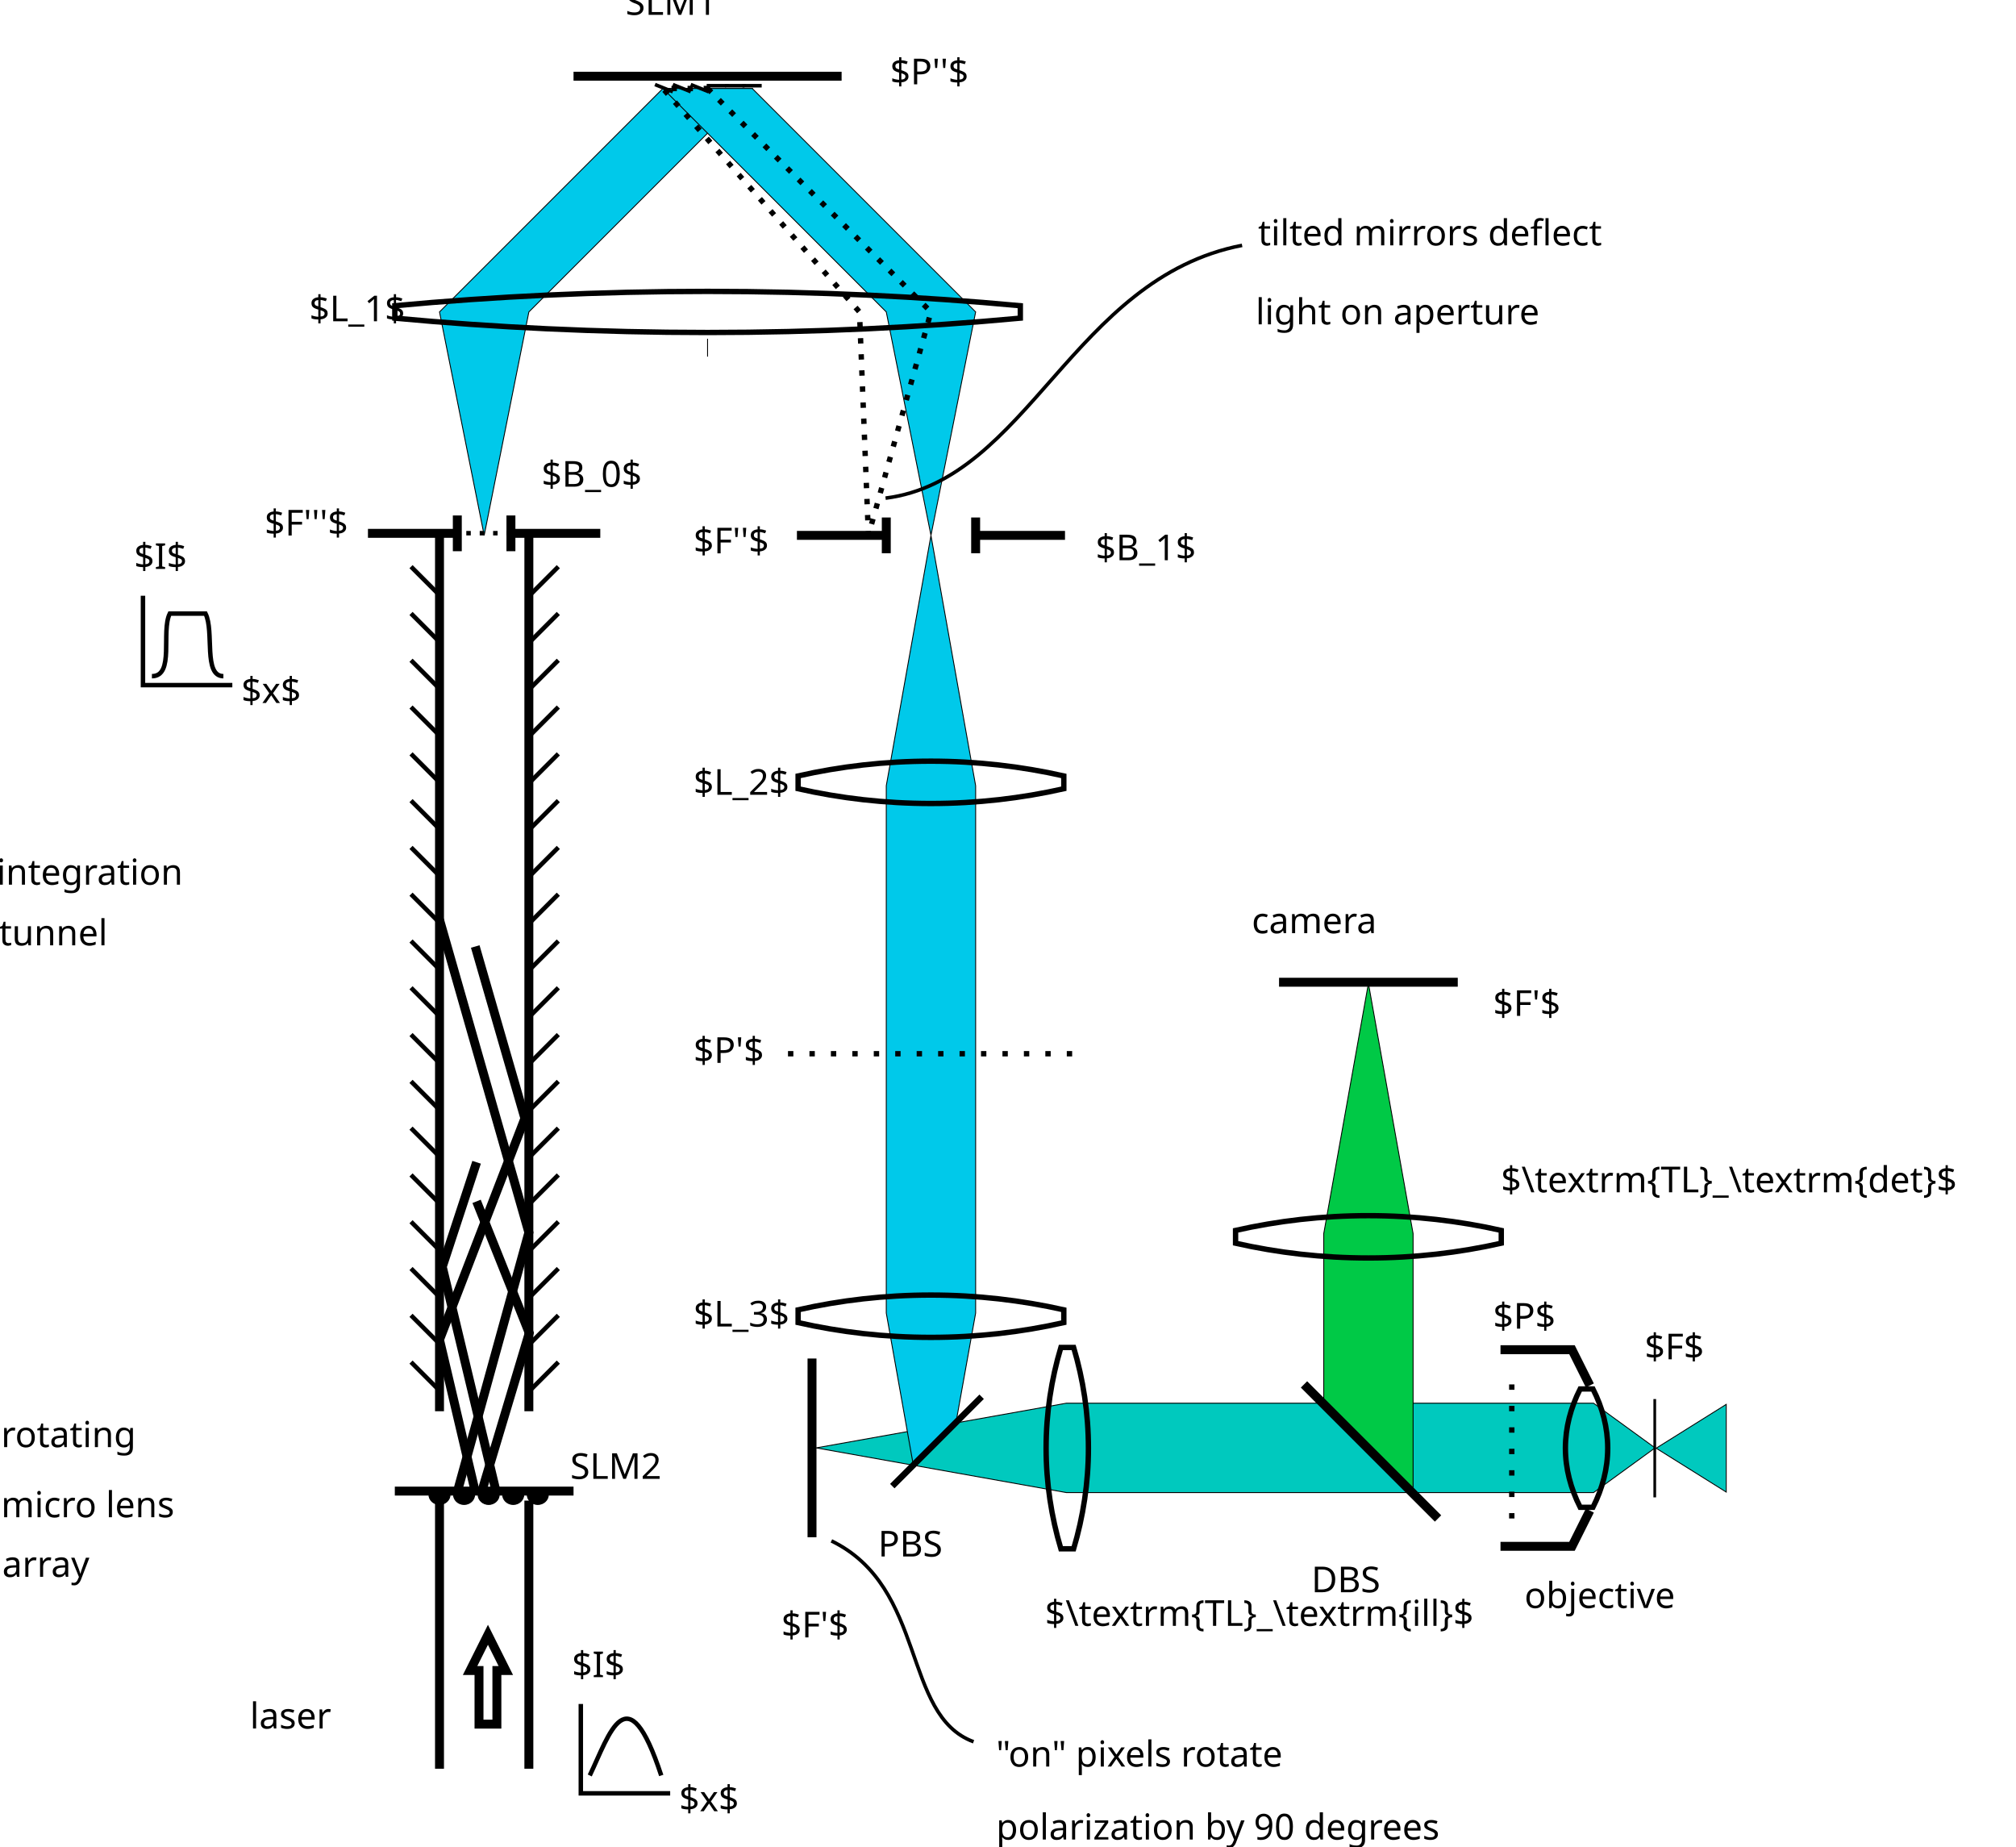
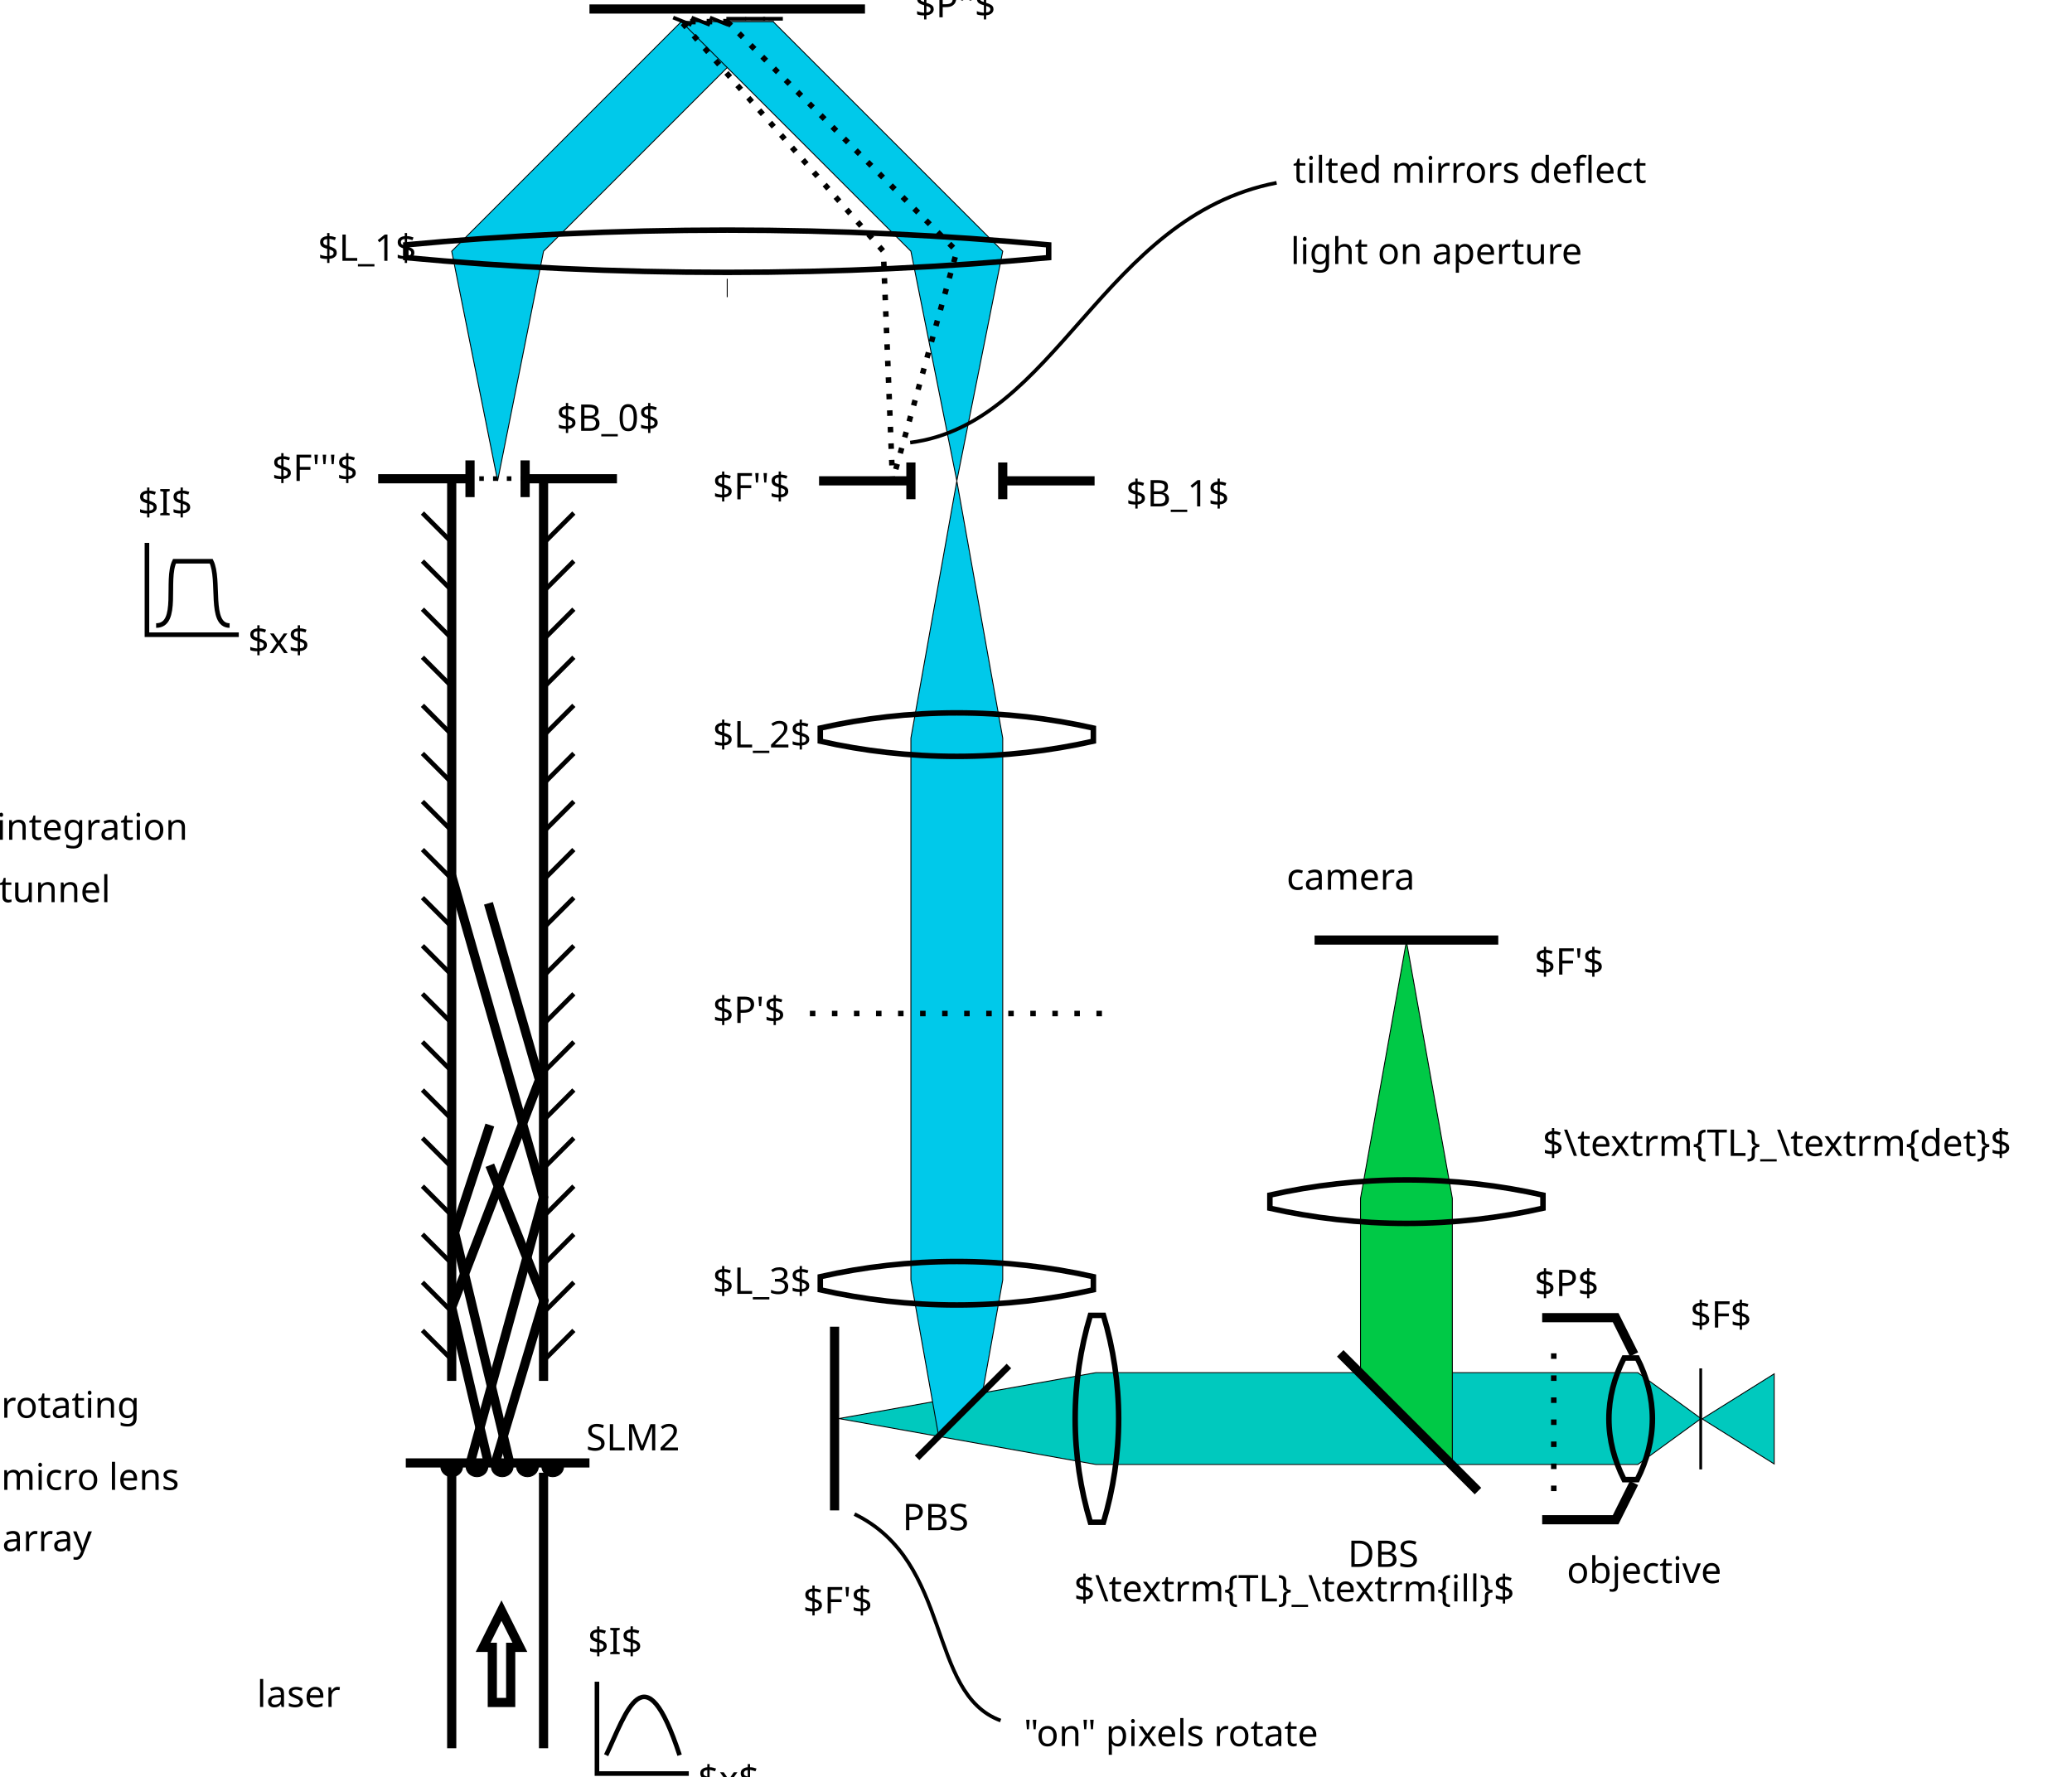
- <svg xmlns="http://www.w3.org/2000/svg" width="225.613" height="206.658" id="svg2" version="1.1">
+ <svg xmlns="http://www.w3.org/2000/svg" width="225.613" height="193.441" id="svg2" version="1.1">
  <defs id="defs4">
    </defs>
-   <g id="layer1" transform="translate(-40.81473,-372.459)">
+   <g id="layer1" transform="translate(-40.81473,-380.0065)">
    <path style="fill:none;stroke:#000000;stroke-width:1;stroke-opacity:1" d="m 100,432.362 0,98 m -10,0 0,-98" id="rect2993" />
    <g id="g3831" transform="matrix(1,0,0,-1,0,1221.658)">
      <path id="path3763" d="m 85,682.362 c 20,0 20,0 20,0" style="fill:none;stroke:#000000;stroke-width:1px;stroke-linecap:butt;stroke-linejoin:miter;stroke-opacity:1" />
      <g transform="translate(0,1.621193)" id="g3824">
-         <path style="fill:#000000;fill-opacity:1;stroke:#000000;stroke-width:0.649;stroke-linecap:butt;stroke-miterlimit:4;stroke-opacity:1;stroke-dasharray:none;stroke-dashoffset:0" id="path3765" d="m 75,684.862 c 0,4.142 -3.358,7.5 -7.5,7.5 -4.142,0 -7.5,-3.358 -7.5,-7.5 0,0 0,0 0,0 l 7.5,0 z" transform="matrix(0.1583423,0,0,-0.1500019,79.31189,783.0928)" />
-         <path style="fill:#000000;fill-opacity:1;stroke:#000000;stroke-width:0.649;stroke-linecap:butt;stroke-miterlimit:4;stroke-opacity:1;stroke-dasharray:none;stroke-dashoffset:0" id="path3765-6" d="m 75,684.862 c 0,4.142 -3.358,7.5 -7.5,7.5 -4.142,0 -7.5,-3.358 -7.5,-7.5 0,0 0,0 0,0 l 7.5,0 z" transform="matrix(0.1583423,0,0,-0.1500019,82.06189,783.0928)" />
-         <path style="fill:#000000;fill-opacity:1;stroke:#000000;stroke-width:0.649;stroke-linecap:butt;stroke-miterlimit:4;stroke-opacity:1;stroke-dasharray:none;stroke-dashoffset:0" id="path3765-7" d="m 75,684.862 c 0,4.142 -3.358,7.5 -7.5,7.5 -4.142,0 -7.5,-3.358 -7.5,-7.5 0,0 0,0 0,0 l 7.5,0 z" transform="matrix(0.1583423,0,0,-0.1500019,84.81189,783.0928)" />
-         <path style="fill:#000000;fill-opacity:1;stroke:#000000;stroke-width:0.649;stroke-linecap:butt;stroke-miterlimit:4;stroke-opacity:1;stroke-dasharray:none;stroke-dashoffset:0" id="path3765-75" d="m 75,684.862 c 0,4.142 -3.358,7.5 -7.5,7.5 -4.142,0 -7.5,-3.358 -7.5,-7.5 0,0 0,0 0,0 l 7.5,0 z" transform="matrix(0.1583423,0,0,-0.1500019,87.56189,783.0928)" />
-         <path style="fill:#000000;fill-opacity:1;stroke:#000000;stroke-width:0.649;stroke-linecap:butt;stroke-miterlimit:4;stroke-opacity:1;stroke-dasharray:none;stroke-dashoffset:0" id="path3765-9" d="m 75,684.862 c 0,4.142 -3.358,7.5 -7.5,7.5 -4.142,0 -7.5,-3.358 -7.5,-7.5 0,0 0,0 0,0 l 7.5,0 z" transform="matrix(0.1583423,0,0,-0.1500019,90.31189,783.0928)" />
+         <path style="fill:#000000;fill-opacity:1;stroke:#000000;stroke-width:0.649;stroke-linecap:butt;stroke-miterlimit:4;stroke-opacity:1;stroke-dasharray:none;stroke-dashoffset:0" id="path3765" d="m 75,684.862 a 7.5,7.5 0 1 1 -15,0 l 7.5,0 z" transform="matrix(0.1583423,0,0,-0.1500019,79.31189,783.0928)" />
+         <path style="fill:#000000;fill-opacity:1;stroke:#000000;stroke-width:0.649;stroke-linecap:butt;stroke-miterlimit:4;stroke-opacity:1;stroke-dasharray:none;stroke-dashoffset:0" id="path3765-6" d="m 75,684.862 a 7.5,7.5 0 1 1 -15,0 l 7.5,0 z" transform="matrix(0.1583423,0,0,-0.1500019,82.06189,783.0928)" />
+         <path style="fill:#000000;fill-opacity:1;stroke:#000000;stroke-width:0.649;stroke-linecap:butt;stroke-miterlimit:4;stroke-opacity:1;stroke-dasharray:none;stroke-dashoffset:0" id="path3765-7" d="m 75,684.862 a 7.5,7.5 0 1 1 -15,0 l 7.5,0 z" transform="matrix(0.1583423,0,0,-0.1500019,84.81189,783.0928)" />
+         <path style="fill:#000000;fill-opacity:1;stroke:#000000;stroke-width:0.649;stroke-linecap:butt;stroke-miterlimit:4;stroke-opacity:1;stroke-dasharray:none;stroke-dashoffset:0" id="path3765-75" d="m 75,684.862 a 7.5,7.5 0 1 1 -15,0 l 7.5,0 z" transform="matrix(0.1583423,0,0,-0.1500019,87.56189,783.0928)" />
+         <path style="fill:#000000;fill-opacity:1;stroke:#000000;stroke-width:0.649;stroke-linecap:butt;stroke-miterlimit:4;stroke-opacity:1;stroke-dasharray:none;stroke-dashoffset:0" id="path3765-9" d="m 75,684.862 a 7.5,7.5 0 1 1 -15,0 l 7.5,0 z" transform="matrix(0.1583423,0,0,-0.1500019,90.31189,783.0928)" />
      </g>
    </g>
    <path style="fill:none;stroke:#000000;stroke-width:1px;stroke-linecap:butt;stroke-linejoin:miter;stroke-opacity:1" d="m 90,570.362 0,-30" id="path3842" />
    <path style="fill:none;stroke:#000000;stroke-width:1px;stroke-linecap:butt;stroke-linejoin:miter;stroke-opacity:1" d="m 100,570.362 0,-30" id="path3844" />
    <path style="fill:none;stroke:#000000;stroke-width:1px;stroke-linecap:butt;stroke-linejoin:miter;stroke-opacity:1" d="m 92,539.362 8,-29 -10,-35" id="path3846" />
    <path style="fill:none;stroke:#000000;stroke-width:1px;stroke-linecap:butt;stroke-linejoin:miter;stroke-opacity:1" d="m 94,539.362 -4,-17 9.554,-24.768 L 94,478.362" id="path3848" />
    <path style="fill:none;stroke:#000000;stroke-width:1px;stroke-linecap:butt;stroke-linejoin:miter;stroke-opacity:1" d="m 94.598,539.782 5.446,-18.17 -5.893,-14.732" id="path3852" />
    <path style="fill:none;stroke:#000000;stroke-width:1px;stroke-linecap:butt;stroke-linejoin:miter;stroke-opacity:1" d="M 96.384,539.559 90.312,514.201 94.152,502.505" id="path3854" />
    <path style="fill:none;stroke:#000000;stroke-width:0.1;stroke-linecap:butt;stroke-linejoin:miter;stroke-miterlimit:4;stroke-opacity:1;stroke-dasharray:none" d="m 120,412.362 0,-2" id="path3884" />
    <path style="fill:#00c9ea;fill-opacity:1;stroke:#000000;stroke-width:0.1;stroke-linecap:butt;stroke-linejoin:miter;stroke-miterlimit:4;stroke-opacity:1;stroke-dasharray:none" d="m 95,432.362 -5,-25 25,-25 10,0 -25,25 z" id="path3895" />
    <path style="fill:#00c9ea;fill-opacity:1;stroke:#000000;stroke-width:0.1;stroke-linecap:butt;stroke-linejoin:miter;stroke-miterlimit:4;stroke-opacity:1;stroke-dasharray:none" d="m 145,432.362 5,-25 -25,-25 -10,0 25,25 z" id="path3895-5" />
    <path style="fill:none;stroke:#000000;stroke-width:1px;stroke-linecap:butt;stroke-linejoin:miter;stroke-opacity:1" d="m 105,380.987 30,0" id="path3886" />
    <path style="fill:none;stroke:#000000;stroke-width:0.6;stroke-linecap:butt;stroke-miterlimit:4;stroke-opacity:1;stroke-dasharray:none;stroke-dashoffset:0" d="m 155,406.667 c -11.126,-1.035 -22.879,-1.605 -35,-1.605 -12.146,0 -23.871,0.567 -35,1.605 l 0,1.39 c 11.129,1.039 22.854,1.605 35,1.605 12.121,0 23.874,-0.571 35,-1.605 l 0,-1.39 z" id="path3856" />
    <path style="fill:none;stroke:#000000;stroke-width:1px;stroke-linecap:butt;stroke-linejoin:miter;stroke-opacity:1" d="m 140,432.362 -10,0" id="path3923" />
    <path style="fill:#00c9be;fill-opacity:1;stroke:#000000;stroke-width:0.1;stroke-linecap:butt;stroke-linejoin:miter;stroke-miterlimit:4;stroke-opacity:1;stroke-dasharray:none" d="m 226.035,534.464 -6.883,-5 -59,0 -28,5 28,5 59,0 z" id="path4033-4" />
    <path style="fill:#00c9ea;fill-opacity:1;stroke:#000000;stroke-width:0.1;stroke-linecap:butt;stroke-linejoin:miter;stroke-miterlimit:4;stroke-opacity:1;stroke-dasharray:none" d="m 60.312,51.875 -5,28 0,59 3.062,17.219 4.688,-4.688 2.25,-12.531 0,-59 -5,-28 z" transform="translate(84.6875,380.5)" id="path4033" />
    <path style="fill:none;stroke:#000000;stroke-width:1px;stroke-linecap:butt;stroke-linejoin:miter;stroke-opacity:1" d="m 150,432.362 10,0" id="path3925" />
    <path style="fill:none;stroke:#000000;stroke-width:1px;stroke-linecap:butt;stroke-linejoin:miter;stroke-opacity:1" d="m 140,430.362 0,4" id="path3927" />
    <path style="fill:none;stroke:#000000;stroke-width:1px;stroke-linecap:butt;stroke-linejoin:miter;stroke-opacity:1" d="m 150,430.362 0,4" id="path3929" />
    <path style="fill:none;stroke:#000000;stroke-width:0.4px;stroke-linecap:butt;stroke-linejoin:miter;stroke-opacity:1" d="m 114.116,381.919 c 2,0.8 2,0.8 2,0.8" id="path3931" />
    <path style="fill:none;stroke:#000000;stroke-width:0.4px;stroke-linecap:butt;stroke-linejoin:miter;stroke-opacity:1" d="m 116.116,381.919 2,0.8" id="path3933" />
    <path style="fill:none;stroke:#000000;stroke-width:0.4px;stroke-linecap:butt;stroke-linejoin:miter;stroke-opacity:1" d="m 118.116,381.919 2,0.8" id="path3935" />
    <path style="fill:none;stroke:#000000;stroke-width:0.4px;stroke-linecap:butt;stroke-linejoin:miter;stroke-opacity:1" d="m 119.903,382.047 c 2.154,0.003 2.154,0.003 2.154,0.003" id="path3931-3" />
    <path style="fill:none;stroke:#000000;stroke-width:0.4px;stroke-linecap:butt;stroke-linejoin:miter;stroke-opacity:1" d="m 121.98,382.047 c 2.154,0.003 2.154,0.003 2.154,0.003" id="path3931-3-3" />
    <path style="fill:none;stroke:#000000;stroke-width:0.4px;stroke-linecap:butt;stroke-linejoin:miter;stroke-opacity:1" d="m 123.903,382.047 c 2.154,0.003 2.154,0.003 2.154,0.003" id="path3931-3-33" />
    <path style="fill:none;stroke:#000000;stroke-width:0.6;stroke-linecap:butt;stroke-linejoin:miter;stroke-miterlimit:4;stroke-opacity:1;stroke-dasharray:0.6, 1.2;stroke-dashoffset:0" d="m 120,382.362 25,25 -7,25 -1,-25 -22,-25 z" id="path3995" />
    <path style="fill:none;stroke:#000000;stroke-width:0.6;stroke-linecap:butt;stroke-miterlimit:4;stroke-opacity:1;stroke-dasharray:none;stroke-dashoffset:0" d="M 159.868,459.279 C 155.142,458.214 150.149,457.627 145,457.627 c -5.159,0 -10.14,0.583 -14.868,1.652 l 0,1.431 c 4.727,1.069 9.708,1.652 14.868,1.652 5.149,0 10.142,-0.587 14.868,-1.652 l 0,-1.431 z" id="path3856-9" />
    <path style="fill:none;stroke:#000000;stroke-width:0.6;stroke-linecap:butt;stroke-miterlimit:4;stroke-opacity:1;stroke-dasharray:none;stroke-dashoffset:0" d="m 159.868,519.015 c -4.726,-1.065 -9.719,-1.652 -14.868,-1.652 -5.159,0 -10.14,0.583 -14.868,1.652 l 0,1.431 c 4.727,1.069 9.708,1.652 14.868,1.652 5.149,0 10.142,-0.587 14.868,-1.652 l 0,-1.431 z" id="path3856-9-4" />
    <path style="fill:none;stroke:#000000;stroke-width:0.6;stroke-linecap:butt;stroke-linejoin:miter;stroke-miterlimit:4;stroke-opacity:1;stroke-dasharray:0.6, 1.8;stroke-dashoffset:0" d="m 129,490.362 32,0" id="path4035" />
    <path style="fill:#00c946;fill-opacity:1;stroke:#000000;stroke-width:0.1;stroke-linecap:butt;stroke-linejoin:miter;stroke-miterlimit:4;stroke-opacity:1;stroke-dasharray:none" d="m 193.956,482.491 -5,28 0,18.969 10,10 0,-28.969 -5,-28 z" id="path4041-0-9" />
    <path style="fill:none;stroke:#000000;stroke-width:0.6;stroke-linecap:butt;stroke-miterlimit:4;stroke-opacity:1;stroke-dasharray:none;stroke-dashoffset:0" d="m 208.824,510.131 c -4.726,-1.065 -9.719,-1.652 -14.868,-1.652 -5.159,0 -10.14,0.583 -14.868,1.652 l 0,1.431 c 4.727,1.069 9.708,1.652 14.868,1.652 5.149,0 10.142,-0.587 14.868,-1.652 l 0,-1.431 z" id="path3856-9-4-5" />
    <path style="fill:none;stroke:#000000;stroke-width:0.6;stroke-linecap:butt;stroke-miterlimit:4;stroke-opacity:1;stroke-dasharray:none;stroke-dashoffset:0" d="m 219.085,541.112 c 1.065,-2.105 1.652,-4.328 1.652,-6.621 0,-2.298 -0.583,-4.516 -1.652,-6.621 l -1.431,0 c -1.069,2.105 -1.652,4.324 -1.652,6.621 0,2.293 0.587,4.516 1.652,6.621 l 1.431,0 z" id="path3856-9-4-52" />
    <path style="fill:none;stroke:#000000;stroke-width:0.6;stroke-linecap:butt;stroke-miterlimit:4;stroke-opacity:1;stroke-dasharray:none;stroke-dashoffset:0" d="m 160.969,545.754 c 1.065,-3.58 1.652,-7.362 1.652,-11.263 0,-3.908 -0.583,-7.682 -1.652,-11.263 l -1.431,0 c -1.069,3.581 -1.652,7.354 -1.652,11.263 0,3.9 0.587,7.683 1.652,11.263 l 1.431,0 z" id="path3856-9-4-2" />
    <path style="fill:none;stroke:#000000;stroke-width:1px;stroke-linecap:butt;stroke-linejoin:miter;stroke-opacity:1" d="m 218.737,541.478 -2,4 -8,0" id="path4118" />
    <path style="fill:none;stroke:#000000;stroke-width:1px;stroke-linecap:butt;stroke-linejoin:miter;stroke-opacity:1" d="m 218.737,527.478 -2,-4 -8,0" id="path4118-8" />
    <path style="fill:none;stroke:#000000;stroke-width:0.7;stroke-linecap:butt;stroke-linejoin:miter;stroke-miterlimit:4;stroke-opacity:1;stroke-dasharray:none" d="m 150.672,528.742 -10,10" id="path4039" />
    <path style="fill:none;stroke:#000000;stroke-width:1px;stroke-linecap:butt;stroke-linejoin:miter;stroke-opacity:1" d="m 186.747,527.362 15,15" id="path4147" />
    <path style="fill:none;stroke:#000000;stroke-width:0.6;stroke-linecap:butt;stroke-linejoin:miter;stroke-miterlimit:4;stroke-opacity:1;stroke-dasharray:0.6, 1.8;stroke-dashoffset:0" d="m 210,527.362 0,15" id="path4035-6" />
    <path style="fill:none;stroke:#000000;stroke-width:1px;stroke-linecap:butt;stroke-linejoin:miter;stroke-opacity:1" d="m 131.688,544.464 0,-20" id="path4167" />
    <path style="fill:#00c9be;fill-opacity:1;stroke:#000000;stroke-width:0.1;stroke-linecap:butt;stroke-linejoin:miter;stroke-miterlimit:4;stroke-opacity:1;stroke-dasharray:none" d="M 234,529.594 226.156,534.5 234,539.406 z" id="path4041-8" />
    <path style="fill:none;stroke:#000000;stroke-width:0.3;stroke-linecap:butt;stroke-linejoin:miter;stroke-miterlimit:4;stroke-opacity:1;stroke-dasharray:none" d="m 226,529 0,11" id="path4215" />
    <path style="fill:none;stroke:#000000;stroke-width:1px;stroke-linecap:butt;stroke-linejoin:miter;stroke-opacity:1" d="m 183.956,482.362 20,0" id="path4217" />
    <text xml:space="preserve" style="font-size:4px;font-style:normal;font-weight:normal;line-height:125%;letter-spacing:0px;word-spacing:0px;fill:#000000;fill-opacity:1;stroke:none;font-family:Sans;-inkscape-font-specification:Sans" x="99.286" y="97.911" id="text4259" transform="translate(84.6875,380.5)">
      <tspan id="tspan4261" x="99.286" y="97.911" />
    </text>
    <text xml:space="preserve" style="font-size:10px;font-style:normal;font-weight:normal;line-height:125%;letter-spacing:0px;word-spacing:0px;fill:#000000;fill-opacity:1;stroke:none;font-family:Sans;-inkscape-font-specification:Sans" x="101.786" y="95.411" id="text4263" transform="translate(84.6875,380.5)">
      <tspan id="tspan4265" x="101.786" y="95.411" />
    </text>
    <text xml:space="preserve" style="font-size:4px;font-style:normal;font-weight:normal;line-height:125%;letter-spacing:0px;word-spacing:0px;fill:#000000;fill-opacity:1;stroke:none;font-family:Sans;-inkscape-font-specification:Sans" x="180.902" y="476.875" id="text4267">
      <tspan id="tspan4269" x="180.902" y="476.875">camera</tspan>
    </text>
    <text xml:space="preserve" style="font-size:4px;font-style:normal;font-weight:normal;line-height:125%;letter-spacing:0px;word-spacing:0px;fill:#000000;fill-opacity:1;stroke:none;font-family:Sans;-inkscape-font-specification:Sans" x="123.75" y="176.125" id="text4271" transform="translate(84.6875,380.5)">
      <tspan id="tspan4273" x="123.75" y="176.125" />
    </text>
    <text xml:space="preserve" style="font-size:4px;font-style:normal;font-weight:normal;line-height:125%;letter-spacing:0px;word-spacing:0px;fill:#000000;fill-opacity:1;stroke:none;font-family:Sans;-inkscape-font-specification:Sans" x="211.422" y="552.375" id="text4275">
      <tspan id="tspan4277" x="211.422" y="552.375">objective</tspan>
    </text>
    <text xml:space="preserve" style="font-size:4px;font-style:normal;font-weight:normal;line-height:125%;letter-spacing:0px;word-spacing:0px;fill:#000000;fill-opacity:1;stroke:none;font-family:Sans;-inkscape-font-specification:Sans" x="224.866" y="524.554" id="text4279">
      <tspan id="tspan4281" x="224.866" y="524.554">$F$</tspan>
    </text>
    <text xml:space="preserve" style="font-size:4px;font-style:normal;font-weight:normal;line-height:125%;letter-spacing:0px;word-spacing:0px;fill:#000000;fill-opacity:1;stroke:none;font-family:Sans;-inkscape-font-specification:Sans" x="207.902" y="521.125" id="text4283">
      <tspan id="tspan4285" x="207.902" y="521.125">$P$</tspan>
    </text>
    <text xml:space="preserve" style="font-size:4px;font-style:normal;font-weight:normal;line-height:125%;letter-spacing:0px;word-spacing:0px;fill:#000000;fill-opacity:1;stroke:none;font-family:Sans;-inkscape-font-specification:Sans" x="207.902" y="486.125" id="text4287">
      <tspan id="tspan4289" x="207.902" y="486.125">$F'$</tspan>
    </text>
    <text xml:space="preserve" style="font-size:4px;font-style:normal;font-weight:normal;line-height:125%;letter-spacing:0px;word-spacing:0px;fill:#000000;fill-opacity:1;stroke:none;font-family:Sans;-inkscape-font-specification:Sans" x="128.254" y="555.668" id="text4291">
      <tspan id="tspan4293" x="128.254" y="555.668">$F'$</tspan>
    </text>
    <text xml:space="preserve" style="font-size:4px;font-style:normal;font-weight:normal;line-height:125%;letter-spacing:0px;word-spacing:0px;fill:#000000;fill-opacity:1;stroke:none;font-family:Sans;-inkscape-font-specification:Sans" x="118.422" y="491.385" id="text4295">
      <tspan id="tspan4297" x="118.422" y="491.385">$P'$</tspan>
    </text>
    <text xml:space="preserve" style="font-size:4px;font-style:normal;font-weight:normal;line-height:125%;letter-spacing:0px;word-spacing:0px;fill:#000000;fill-opacity:1;stroke:none;font-family:Sans;-inkscape-font-specification:Sans" x="118.422" y="434.375" id="text4299">
      <tspan id="tspan4301" x="118.422" y="434.375">$F''$</tspan>
    </text>
    <text xml:space="preserve" style="font-size:4px;font-style:normal;font-weight:normal;line-height:125%;letter-spacing:0px;word-spacing:0px;fill:#000000;fill-opacity:1;stroke:none;font-family:Sans;-inkscape-font-specification:Sans" x="140.422" y="381.89" id="text4303">
      <tspan id="tspan4305" x="140.422" y="381.89">$P''$</tspan>
    </text>
    <text xml:space="preserve" style="font-size:4px;font-style:normal;font-weight:normal;line-height:125%;letter-spacing:0px;word-spacing:0px;fill:#000000;fill-opacity:1;stroke:none;font-family:Sans;-inkscape-font-specification:Sans" x="70.422" y="432.375" id="text4307">
      <tspan id="tspan4309" x="70.422" y="432.375">$F'''$</tspan>
    </text>
    <text xml:space="preserve" style="font-size:4px;font-style:normal;font-weight:normal;line-height:125%;letter-spacing:0px;word-spacing:0px;fill:#000000;fill-opacity:1;stroke:none;font-family:Sans;-inkscape-font-specification:Sans" x="139.08" y="546.616" id="text4311">
      <tspan id="tspan4313" x="139.08" y="546.616">PBS</tspan>
    </text>
    <text xml:space="preserve" style="font-size:4px;font-style:normal;font-weight:normal;line-height:125%;letter-spacing:0px;word-spacing:0px;fill:#000000;fill-opacity:1;stroke:none;font-family:Sans;-inkscape-font-specification:Sans" x="208.785" y="505.862" id="text4315">
      <tspan x="208.785" y="505.862" id="tspan4319">$\textrm{TL}_\textrm{det}$</tspan>
    </text>
    <text xml:space="preserve" style="font-size:4px;font-style:normal;font-weight:normal;line-height:125%;letter-spacing:0px;word-spacing:0px;fill:#000000;fill-opacity:1;stroke:none;font-family:Sans;-inkscape-font-specification:Sans" x="157.759" y="554.375" id="text4323">
      <tspan id="tspan4325" x="157.759" y="554.375">$\textrm{TL}_\textrm{ill}$</tspan>
    </text>
    <text xml:space="preserve" style="font-size:4px;font-style:normal;font-weight:normal;line-height:125%;letter-spacing:0px;word-spacing:0px;fill:#000000;fill-opacity:1;stroke:none;font-family:Sans;-inkscape-font-specification:Sans" x="75.422" y="408.405" id="text4327">
      <tspan id="tspan4329" x="75.422" y="408.405">$L_1$</tspan>
    </text>
    <text xml:space="preserve" style="font-size:4px;font-style:normal;font-weight:normal;line-height:125%;letter-spacing:0px;word-spacing:0px;fill:#000000;fill-opacity:1;stroke:none;font-family:Sans;-inkscape-font-specification:Sans" x="118.422" y="461.385" id="text4331">
      <tspan id="tspan4333" x="118.422" y="461.385">$L_2$</tspan>
    </text>
    <text xml:space="preserve" style="font-size:4px;font-style:normal;font-weight:normal;line-height:125%;letter-spacing:0px;word-spacing:0px;fill:#000000;fill-opacity:1;stroke:none;font-family:Sans;-inkscape-font-specification:Sans" x="118.422" y="520.88" id="text4335">
      <tspan id="tspan4337" x="118.422" y="520.88">$L_3$</tspan>
    </text>
    <text xml:space="preserve" style="font-size:4px;font-style:normal;font-weight:normal;line-height:125%;letter-spacing:0px;word-spacing:0px;fill:#000000;fill-opacity:1;stroke:none;font-family:Sans;-inkscape-font-specification:Sans" x="68.785" y="565.862" id="text4339">
      <tspan id="tspan4341" x="68.785" y="565.862">laser</tspan>
    </text>
    <text xml:space="preserve" style="font-size:4px;font-style:normal;font-weight:normal;line-height:125%;letter-spacing:0px;word-spacing:0px;fill:#000000;fill-opacity:1;stroke:none;font-family:Sans;-inkscape-font-specification:Sans" x="40.438" y="471.446" id="text4347">
      <tspan id="tspan4349" x="40.438" y="471.446">integration</tspan>
    </text>
    <text xml:space="preserve" style="font-size:4px;font-style:normal;font-weight:normal;line-height:125%;letter-spacing:0px;word-spacing:0px;fill:#000000;fill-opacity:1;stroke:none;font-family:Sans;-inkscape-font-specification:Sans" x="40.707" y="478.232" id="text4351">
      <tspan id="tspan4353" x="40.707" y="478.232">tunnel</tspan>
    </text>
    <text xml:space="preserve" style="font-size:4px;font-style:normal;font-weight:normal;line-height:125%;letter-spacing:0px;word-spacing:0px;fill:#000000;fill-opacity:1;stroke:none;font-family:Sans;-inkscape-font-specification:Sans" x="40.935" y="534.375" id="text4355">
      <tspan id="tspan4357" x="40.935" y="534.375">rotating</tspan>
    </text>
    <text xml:space="preserve" style="font-size:4px;font-style:normal;font-weight:normal;line-height:125%;letter-spacing:0px;word-spacing:0px;fill:#000000;fill-opacity:1;stroke:none;font-family:Sans;-inkscape-font-specification:Sans" x="40.935" y="542.221" id="text4359">
      <tspan id="tspan4361" x="40.935" y="542.221">micro lens </tspan>
      <tspan x="40.935" y="547.221" id="tspan4381" />
    </text>
    <path style="fill:none;stroke:#000000;stroke-width:1px;stroke-linecap:butt;stroke-linejoin:miter;stroke-opacity:1" d="m 44,184.875 2,0 0,-6 1,0 -2,-4 -2,4 1,0 z" id="path4363" transform="translate(50.4216,380.5)" />
    <text xml:space="preserve" style="font-size:4px;font-style:normal;font-weight:normal;line-height:125%;letter-spacing:0px;word-spacing:0px;fill:#000000;fill-opacity:1;stroke:none;font-family:Sans;-inkscape-font-specification:Sans" x="110.815" y="374.117" id="text4365">
      <tspan id="tspan4367" x="110.815" y="374.117">SLM1</tspan>
    </text>
    <text xml:space="preserve" style="font-size:4px;font-style:normal;font-weight:normal;line-height:125%;letter-spacing:0px;word-spacing:0px;fill:#000000;fill-opacity:1;stroke:none;font-family:Sans;-inkscape-font-specification:Sans" x="104.633" y="537.928" id="text4369">
      <tspan id="tspan4371" x="104.633" y="537.928">SLM2</tspan>
    </text>
    <text xml:space="preserve" style="font-size:4px;font-style:normal;font-weight:normal;line-height:125%;letter-spacing:0px;word-spacing:0px;fill:#000000;fill-opacity:1;stroke:none;font-family:Sans;-inkscape-font-specification:Sans" x="163.422" y="435.143" id="text4373">
      <tspan id="tspan4375" x="163.422" y="435.143">$B_1$</tspan>
    </text>
    <text xml:space="preserve" style="font-size:4px;font-style:normal;font-weight:normal;line-height:125%;letter-spacing:0px;word-spacing:0px;fill:#000000;fill-opacity:1;stroke:none;font-family:Sans;-inkscape-font-specification:Sans" x="187.57" y="550.616" id="text4377">
      <tspan id="tspan4379" x="187.57" y="550.616">DBS</tspan>
    </text>
    <text xml:space="preserve" style="font-size:4px;font-style:normal;font-weight:normal;line-height:125%;letter-spacing:0px;word-spacing:0px;fill:#000000;fill-opacity:1;stroke:none;font-family:Sans;-inkscape-font-specification:Sans" x="41.058" y="548.891" id="text4383">
      <tspan id="tspan4385" x="41.058" y="548.891">array</tspan>
    </text>
    <text xml:space="preserve" style="font-size:4px;font-style:normal;font-weight:normal;line-height:125%;letter-spacing:0px;word-spacing:0px;fill:#000000;fill-opacity:1;stroke:none;font-family:Sans;-inkscape-font-specification:Sans" x="181.604" y="399.912" id="text4387">
      <tspan id="tspan4389" x="181.604" y="399.912">tilted mirrors deflect</tspan>
    </text>
    <text xml:space="preserve" style="font-size:4px;font-style:normal;font-weight:normal;line-height:125%;letter-spacing:0px;word-spacing:0px;fill:#000000;fill-opacity:1;stroke:none;font-family:Sans;-inkscape-font-specification:Sans" x="128.037" y="36.292" id="text4391" transform="translate(53.29796,372.459)">
      <tspan id="tspan4393" x="128.037" y="36.292">light on aperture</tspan>
    </text>
    <path style="fill:none;stroke:#000000;stroke-width:0.4;stroke-linecap:butt;stroke-linejoin:miter;stroke-miterlimit:4;stroke-opacity:1;stroke-dasharray:none" d="M 126.522,27.453 C 107.544,31.137 102.566,53.714 86.621,55.737" id="path4395" transform="translate(53.29796,372.459)" />
    <text xml:space="preserve" style="font-size:4px;font-style:normal;font-weight:normal;line-height:125%;letter-spacing:0px;word-spacing:0px;fill:#000000;fill-opacity:1;stroke:none;font-family:Sans;-inkscape-font-specification:Sans" x="152.285" y="570.122" id="text4397">
      <tspan id="tspan4399" x="152.285" y="570.122">"on" pixels rotate</tspan>
    </text>
    <text xml:space="preserve" style="font-size:4px;font-style:normal;font-weight:normal;line-height:125%;letter-spacing:0px;word-spacing:0px;fill:#000000;fill-opacity:1;stroke:none;font-family:Sans;-inkscape-font-specification:Sans" x="152.293" y="578.285" id="text4401">
      <tspan id="tspan4403" x="152.293" y="578.285">polarization by 90 degrees</tspan>
    </text>
    <path style="fill:none;stroke:#000000;stroke-width:0.4;stroke-linecap:butt;stroke-linejoin:miter;stroke-miterlimit:4;stroke-opacity:1;stroke-dasharray:none" d="m 96.47,194.886 c -8.063,-2.976 -5.167,-17.249 -15.91,-22.476" id="path4405" transform="translate(53.29796,372.459)" />
    <g id="g3201">
      <path id="path3106" d="m 86.813,435.864 3,3" style="fill:none;stroke:#000000;stroke-width:0.5;stroke-linecap:butt;stroke-linejoin:miter;stroke-opacity:1" />
      <path id="path3106-7" d="m 86.813,446.335 3,3" style="fill:none;stroke:#000000;stroke-width:0.5;stroke-linecap:butt;stroke-linejoin:miter;stroke-opacity:1" />
      <path id="path3106-0" d="m 86.813,441.1 3,3" style="fill:none;stroke:#000000;stroke-width:0.5;stroke-linecap:butt;stroke-linejoin:miter;stroke-opacity:1" />
      <path id="path3106-8" d="m 86.813,451.57 3,3" style="fill:none;stroke:#000000;stroke-width:0.5;stroke-linecap:butt;stroke-linejoin:miter;stroke-opacity:1" />
      <path id="path3106-7-4" d="m 86.813,462.041 3,3" style="fill:none;stroke:#000000;stroke-width:0.5;stroke-linecap:butt;stroke-linejoin:miter;stroke-opacity:1" />
      <path id="path3106-0-6" d="m 86.813,456.806 3,3" style="fill:none;stroke:#000000;stroke-width:0.5;stroke-linecap:butt;stroke-linejoin:miter;stroke-opacity:1" />
      <path id="path3106-09" d="m 86.813,467.276 3,3" style="fill:none;stroke:#000000;stroke-width:0.5;stroke-linecap:butt;stroke-linejoin:miter;stroke-opacity:1" />
      <path id="path3106-7-1" d="m 86.813,477.747 3,3" style="fill:none;stroke:#000000;stroke-width:0.5;stroke-linecap:butt;stroke-linejoin:miter;stroke-opacity:1" />
      <path id="path3106-0-5" d="m 86.813,472.511 3,3" style="fill:none;stroke:#000000;stroke-width:0.5;stroke-linecap:butt;stroke-linejoin:miter;stroke-opacity:1" />
      <path id="path3106-79" d="m 86.813,482.982 3,3" style="fill:none;stroke:#000000;stroke-width:0.5;stroke-linecap:butt;stroke-linejoin:miter;stroke-opacity:1" />
      <path id="path3106-7-9" d="m 86.813,493.453 3,3" style="fill:none;stroke:#000000;stroke-width:0.5;stroke-linecap:butt;stroke-linejoin:miter;stroke-opacity:1" />
      <path id="path3106-0-8" d="m 86.813,488.217 3,3" style="fill:none;stroke:#000000;stroke-width:0.5;stroke-linecap:butt;stroke-linejoin:miter;stroke-opacity:1" />
      <path id="path3106-1" d="m 86.813,498.688 3,3" style="fill:none;stroke:#000000;stroke-width:0.5;stroke-linecap:butt;stroke-linejoin:miter;stroke-opacity:1" />
      <path id="path3106-7-18" d="m 86.813,509.159 3,3" style="fill:none;stroke:#000000;stroke-width:0.5;stroke-linecap:butt;stroke-linejoin:miter;stroke-opacity:1" />
      <path id="path3106-0-2" d="m 86.813,503.923 3,3" style="fill:none;stroke:#000000;stroke-width:0.5;stroke-linecap:butt;stroke-linejoin:miter;stroke-opacity:1" />
      <path id="path3106-16" d="m 86.813,514.394 3,3" style="fill:none;stroke:#000000;stroke-width:0.5;stroke-linecap:butt;stroke-linejoin:miter;stroke-opacity:1" />
      <path id="path3106-7-93" d="m 86.813,524.864 3,3" style="fill:none;stroke:#000000;stroke-width:0.5;stroke-linecap:butt;stroke-linejoin:miter;stroke-opacity:1" />
      <path id="path3106-0-57" d="m 86.813,519.629 3,3" style="fill:none;stroke:#000000;stroke-width:0.5;stroke-linecap:butt;stroke-linejoin:miter;stroke-opacity:1" />
    </g>
    <g transform="matrix(1,0,0,-1,13.48477,963.7288)" id="g3201-5">
      <path id="path3106-6" d="m 86.813,435.864 3,3" style="fill:none;stroke:#000000;stroke-width:0.5;stroke-linecap:butt;stroke-linejoin:miter;stroke-opacity:1" />
      <path id="path3106-7-6" d="m 86.813,446.335 3,3" style="fill:none;stroke:#000000;stroke-width:0.5;stroke-linecap:butt;stroke-linejoin:miter;stroke-opacity:1" />
      <path id="path3106-0-63" d="m 86.813,441.1 3,3" style="fill:none;stroke:#000000;stroke-width:0.5;stroke-linecap:butt;stroke-linejoin:miter;stroke-opacity:1" />
      <path id="path3106-8-4" d="m 86.813,451.57 3,3" style="fill:none;stroke:#000000;stroke-width:0.5;stroke-linecap:butt;stroke-linejoin:miter;stroke-opacity:1" />
      <path id="path3106-7-4-2" d="m 86.813,462.041 3,3" style="fill:none;stroke:#000000;stroke-width:0.5;stroke-linecap:butt;stroke-linejoin:miter;stroke-opacity:1" />
      <path id="path3106-0-6-0" d="m 86.813,456.806 3,3" style="fill:none;stroke:#000000;stroke-width:0.5;stroke-linecap:butt;stroke-linejoin:miter;stroke-opacity:1" />
      <path id="path3106-09-0" d="m 86.813,467.276 3,3" style="fill:none;stroke:#000000;stroke-width:0.5;stroke-linecap:butt;stroke-linejoin:miter;stroke-opacity:1" />
      <path id="path3106-7-1-2" d="m 86.813,477.747 3,3" style="fill:none;stroke:#000000;stroke-width:0.5;stroke-linecap:butt;stroke-linejoin:miter;stroke-opacity:1" />
      <path id="path3106-0-5-1" d="m 86.813,472.511 3,3" style="fill:none;stroke:#000000;stroke-width:0.5;stroke-linecap:butt;stroke-linejoin:miter;stroke-opacity:1" />
      <path id="path3106-79-3" d="m 86.813,482.982 3,3" style="fill:none;stroke:#000000;stroke-width:0.5;stroke-linecap:butt;stroke-linejoin:miter;stroke-opacity:1" />
      <path id="path3106-7-9-8" d="m 86.813,493.453 3,3" style="fill:none;stroke:#000000;stroke-width:0.5;stroke-linecap:butt;stroke-linejoin:miter;stroke-opacity:1" />
      <path id="path3106-0-8-0" d="m 86.813,488.217 3,3" style="fill:none;stroke:#000000;stroke-width:0.5;stroke-linecap:butt;stroke-linejoin:miter;stroke-opacity:1" />
      <path id="path3106-1-1" d="m 86.813,498.688 3,3" style="fill:none;stroke:#000000;stroke-width:0.5;stroke-linecap:butt;stroke-linejoin:miter;stroke-opacity:1" />
      <path id="path3106-7-18-9" d="m 86.813,509.159 3,3" style="fill:none;stroke:#000000;stroke-width:0.5;stroke-linecap:butt;stroke-linejoin:miter;stroke-opacity:1" />
      <path id="path3106-0-2-9" d="m 86.813,503.923 3,3" style="fill:none;stroke:#000000;stroke-width:0.5;stroke-linecap:butt;stroke-linejoin:miter;stroke-opacity:1" />
      <path id="path3106-16-1" d="m 86.813,514.394 3,3" style="fill:none;stroke:#000000;stroke-width:0.5;stroke-linecap:butt;stroke-linejoin:miter;stroke-opacity:1" />
      <path id="path3106-7-93-5" d="m 86.813,524.864 3,3" style="fill:none;stroke:#000000;stroke-width:0.5;stroke-linecap:butt;stroke-linejoin:miter;stroke-opacity:1" />
      <path id="path3106-0-57-0" d="m 86.813,519.629 3,3" style="fill:none;stroke:#000000;stroke-width:0.5;stroke-linecap:butt;stroke-linejoin:miter;stroke-opacity:1" />
    </g>
    <path style="fill:none;stroke:#000000;stroke-width:0.5;stroke-linecap:butt;stroke-linejoin:miter;stroke-miterlimit:4;stroke-opacity:1;stroke-dasharray:0.5, 1;stroke-dashoffset:0" d="m 88.5,432.117 13,0" id="path3293" />
    <path style="fill:none;stroke:#000000;stroke-width:0.5;stroke-linecap:butt;stroke-linejoin:miter;stroke-opacity:1" d="m 105.815,563.117 0,10 10,0" id="path4063" />
    <path style="fill:none;stroke:#000000;stroke-width:0.5;stroke-linecap:butt;stroke-linejoin:miter;stroke-opacity:1" d="m 106.815,571.117 c 2.212,-4.608 4.187,-11.623 8,0" id="path4065" />
    <text xml:space="preserve" style="font-size:4px;font-style:normal;font-weight:normal;line-height:125%;letter-spacing:0px;word-spacing:0px;fill:#000000;fill-opacity:1;stroke:none;font-family:Sans;-inkscape-font-specification:Sans" x="116.815" y="575.117" id="text4067">
      <tspan id="tspan4069" x="116.815" y="575.117">$x$</tspan>
    </text>
    <text xml:space="preserve" style="font-size:4px;font-style:normal;font-weight:normal;line-height:125%;letter-spacing:0px;word-spacing:0px;fill:#000000;fill-opacity:1;stroke:none;font-family:Sans;-inkscape-font-specification:Sans" x="104.815" y="560.117" id="text4071">
      <tspan id="tspan4073" x="104.815" y="560.117">$I$</tspan>
    </text>
    <path style="fill:none;stroke:#000000;stroke-width:0.5;stroke-linecap:butt;stroke-linejoin:miter;stroke-opacity:1" d="m 56.815,439.117 0,10 10,0" id="path4063-5" />
    <text xml:space="preserve" style="font-size:4px;font-style:normal;font-weight:normal;line-height:125%;letter-spacing:0px;word-spacing:0px;fill:#000000;fill-opacity:1;stroke:none;font-family:Sans;-inkscape-font-specification:Sans" x="67.815" y="451.117" id="text4067-2">
      <tspan id="tspan4069-0" x="67.815" y="451.117">$x$</tspan>
    </text>
    <text xml:space="preserve" style="font-size:4px;font-style:normal;font-weight:normal;line-height:125%;letter-spacing:0px;word-spacing:0px;fill:#000000;fill-opacity:1;stroke:none;font-family:Sans;-inkscape-font-specification:Sans" x="55.815" y="436.117" id="text4071-6">
      <tspan id="tspan4073-9" x="55.815" y="436.117">$I$</tspan>
    </text>
    <path style="fill:none;stroke:#000000;stroke-width:0.5;stroke-linecap:butt;stroke-linejoin:miter;stroke-opacity:1" d="m 65.815,448.117 c -2.279,-0.012 -1,-5 -2,-7 l -2,0 -2,0 c -1,2 0.564,7 -2,7" id="path4127-3" />
    <path style="fill:none;stroke:#000000;stroke-width:1px;stroke-linecap:butt;stroke-linejoin:miter;stroke-opacity:1" d="m 91.993,432.135 -10,0" id="path3923-9" />
    <path style="fill:none;stroke:#000000;stroke-width:1px;stroke-linecap:butt;stroke-linejoin:miter;stroke-opacity:1" d="m 97.993,432.135 10,0" id="path3925-9" />
    <path style="fill:none;stroke:#000000;stroke-width:1px;stroke-linecap:butt;stroke-linejoin:miter;stroke-opacity:1" d="m 91.993,430.135 0,4" id="path3927-9" />
    <path style="fill:none;stroke:#000000;stroke-width:1px;stroke-linecap:butt;stroke-linejoin:miter;stroke-opacity:1" d="m 97.993,430.135 0,4" id="path3929-6" />
    <text xml:space="preserve" style="font-size:4px;font-style:normal;font-weight:normal;line-height:125%;letter-spacing:0px;word-spacing:0px;fill:#000000;fill-opacity:1;stroke:none;font-family:Sans;-inkscape-font-specification:Sans" x="101.415" y="426.915" id="text4373-5">
      <tspan id="tspan4375-3" x="101.415" y="426.915">$B_0$</tspan>
    </text>
  </g>
</svg>
